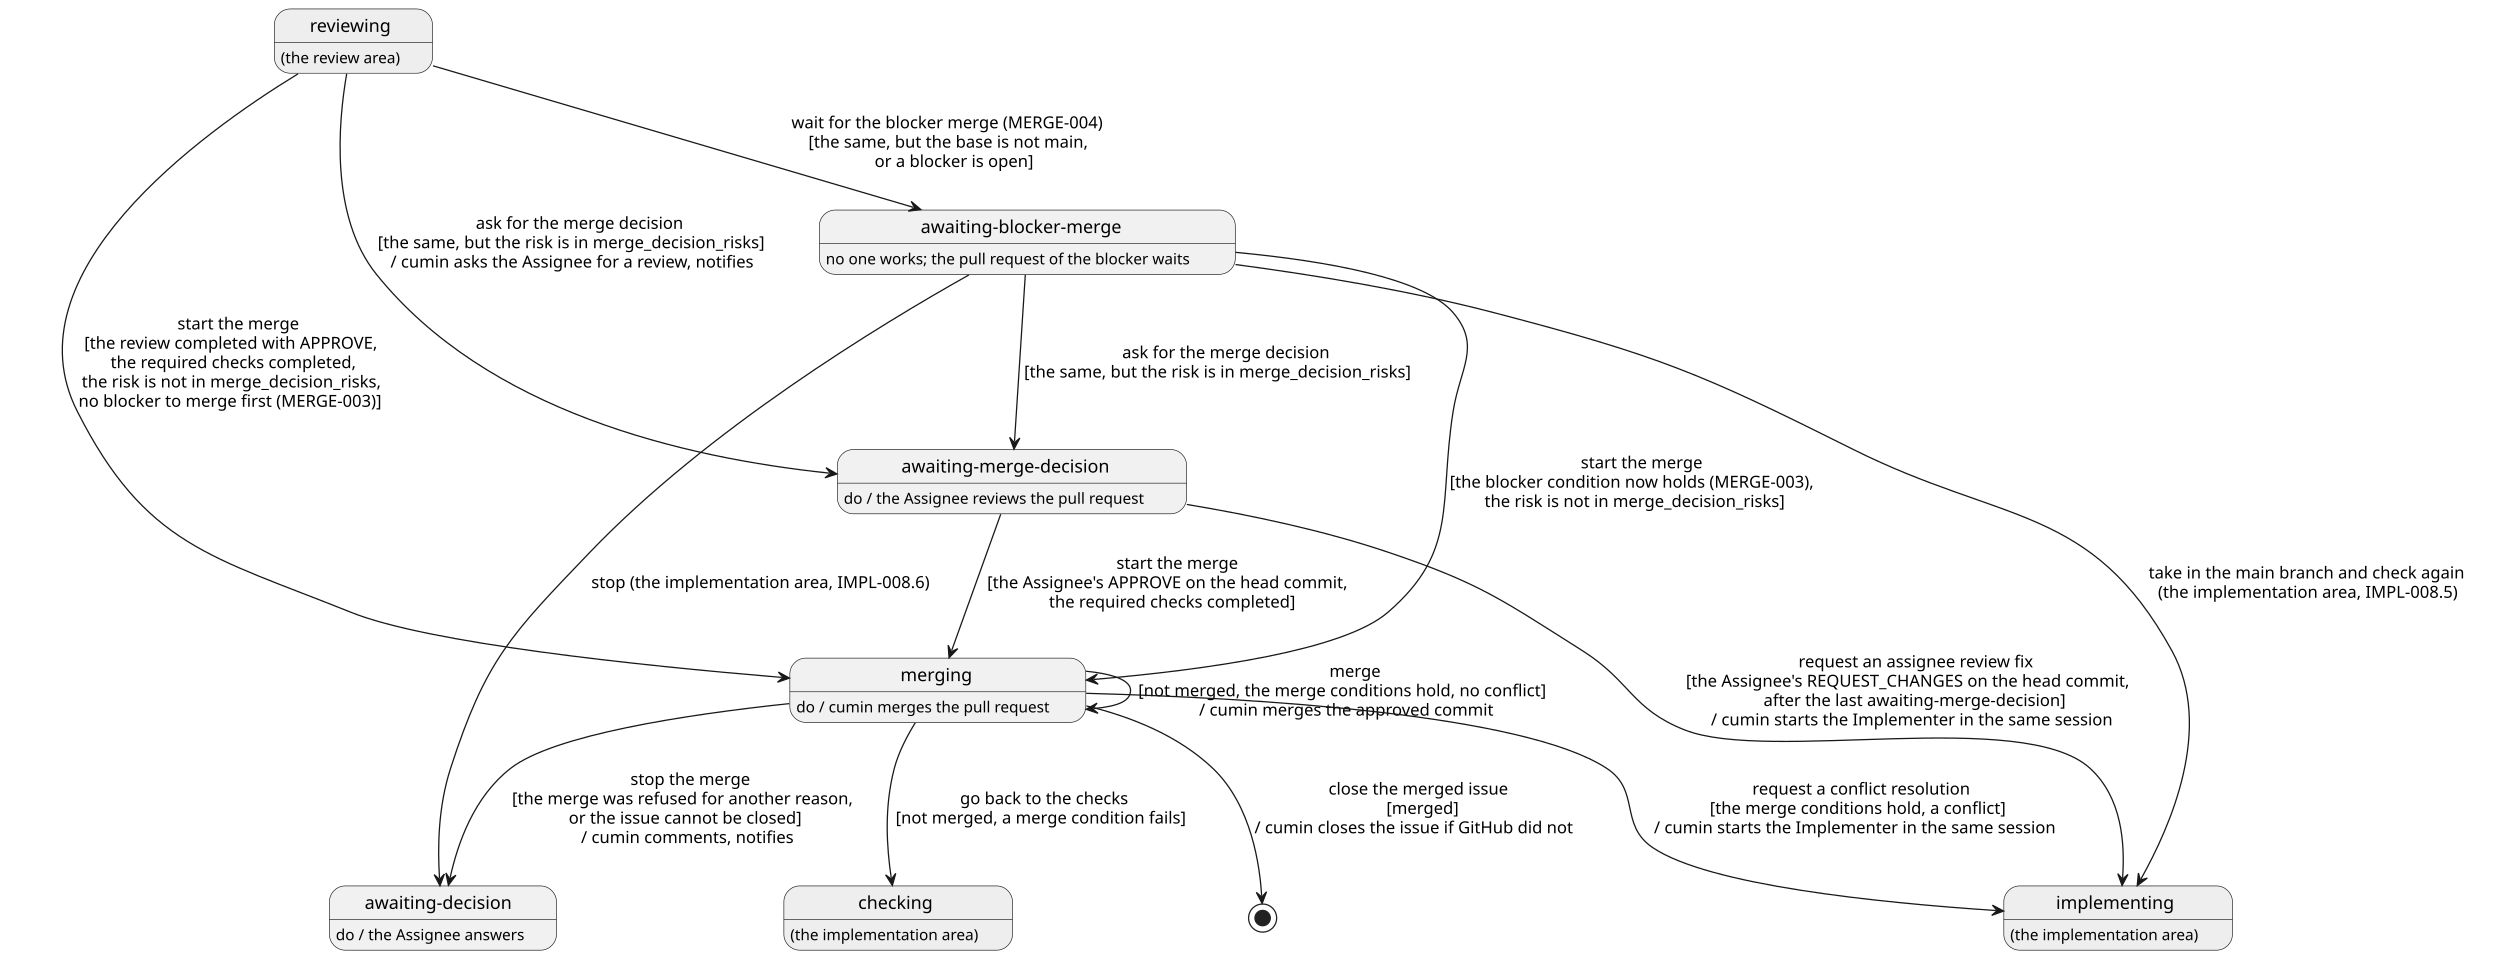
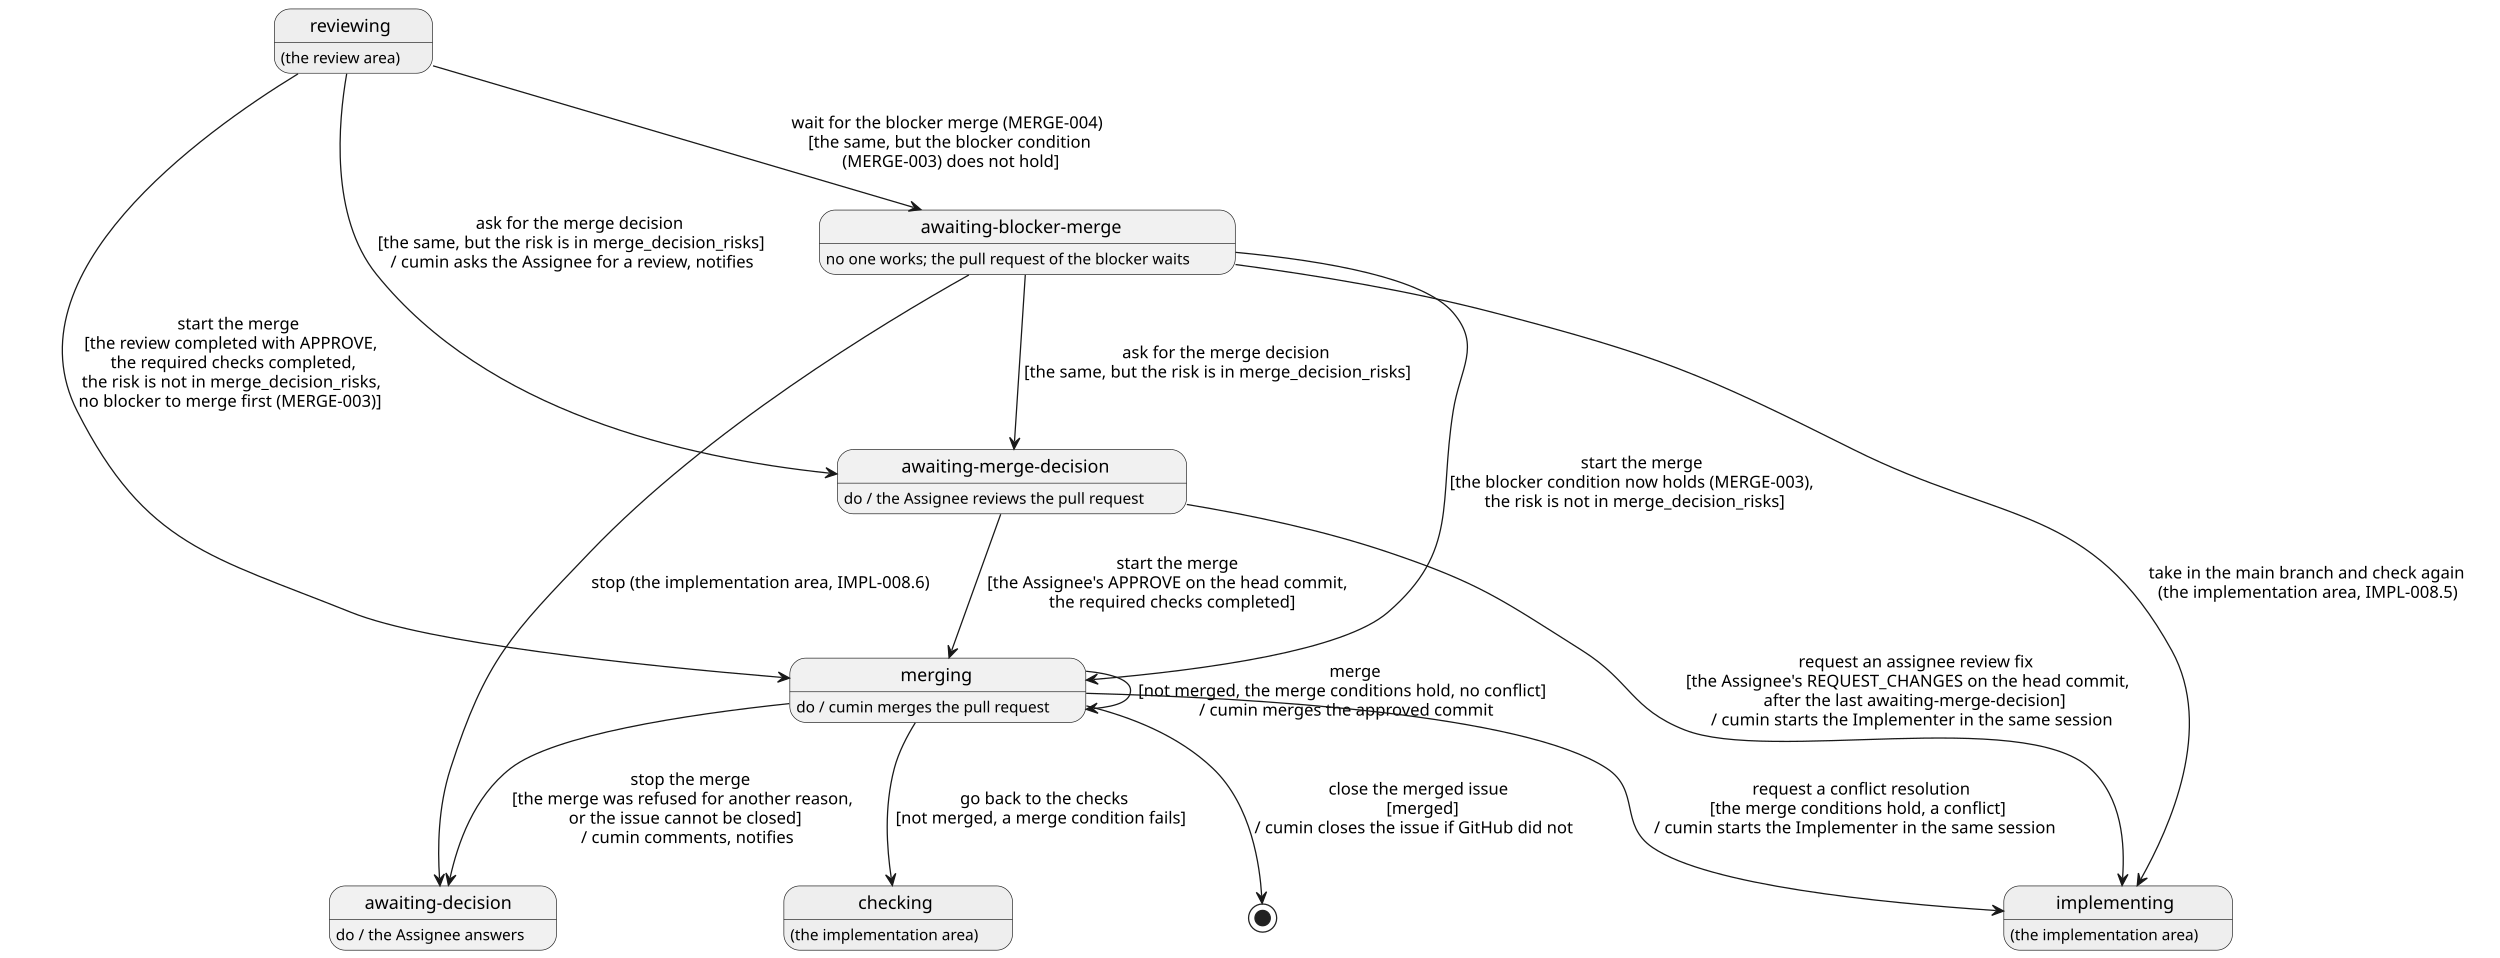
<svg xmlns="http://www.w3.org/2000/svg" contentStyleType="text/css" data-diagram-type="STATE" height="749px" preserveAspectRatio="none" style="width:1955px;height:749px;background:#FFFFFF;" version="1.1" viewBox="0 0 1955 749" width="1955px" zoomAndPan="magnify">
  <defs />
  <g>
    <g id="Reviewing">
      <rect fill="#EEEEEE" height="50.266" rx="12.5" ry="12.5" style="stroke:#181818;stroke-width:0.5;" width="123.658" x="214.54" y="7" />
      <line style="stroke:#181818;stroke-width:0.5;" x1="214.54" x2="338.198" y1="33.297" y2="33.297" />
      <text fill="#000000" font-family="sans-serif" font-size="14" lengthAdjust="spacing" textLength="68.257" x="242.241" y="24.995">reviewing</text>
      <text fill="#000000" font-family="sans-serif" font-size="12" lengthAdjust="spacing" textLength="103.658" x="219.54" y="49.435">(the review area)</text>
    </g>
    <g id="MergeDecision">
      <rect fill="#F1F1F1" height="50.266" rx="12.5" ry="12.5" style="stroke:#181818;stroke-width:0.5;" width="273.096" x="654.83" y="351.53" />
      <line style="stroke:#181818;stroke-width:0.5;" x1="654.83" x2="927.926" y1="377.827" y2="377.827" />
      <text fill="#000000" font-family="sans-serif" font-size="14" lengthAdjust="spacing" textLength="172.956" x="704.9" y="369.525">awaiting-merge-decision</text>
      <text fill="#000000" font-family="sans-serif" font-size="12" lengthAdjust="spacing" textLength="253.096" x="659.83" y="393.966">do / the Assignee reviews the pull request</text>
    </g>
    <g id="Merging">
      <rect fill="#F1F1F1" height="50.266" rx="12.5" ry="12.5" style="stroke:#181818;stroke-width:0.5;" width="231.441" x="617.65" y="514.66" />
      <line style="stroke:#181818;stroke-width:0.5;" x1="617.65" x2="849.091" y1="540.957" y2="540.957" />
      <text fill="#000000" font-family="sans-serif" font-size="14" lengthAdjust="spacing" textLength="58.543" x="704.099" y="532.655">merging</text>
      <text fill="#000000" font-family="sans-serif" font-size="12" lengthAdjust="spacing" textLength="211.441" x="622.65" y="557.096">do / cumin merges the pull request</text>
    </g>
    <g id="Implementing">
      <rect fill="#EEEEEE" height="50.266" rx="12.5" ry="12.5" style="stroke:#181818;stroke-width:0.5;" width="178.789" x="1566.98" y="692.79" />
      <line style="stroke:#181818;stroke-width:0.5;" x1="1566.98" x2="1745.769" y1="719.087" y2="719.087" />
      <text fill="#000000" font-family="sans-serif" font-size="14" lengthAdjust="spacing" textLength="97.18" x="1607.785" y="710.785">implementing</text>
      <text fill="#000000" font-family="sans-serif" font-size="12" lengthAdjust="spacing" textLength="158.789" x="1571.98" y="735.226">(the implementation area)</text>
    </g>
    <g id="Checking">
      <rect fill="#EEEEEE" height="50.266" rx="12.5" ry="12.5" style="stroke:#181818;stroke-width:0.5;" width="178.789" x="612.98" y="692.79" />
      <line style="stroke:#181818;stroke-width:0.5;" x1="612.98" x2="791.769" y1="719.087" y2="719.087" />
      <text fill="#000000" font-family="sans-serif" font-size="14" lengthAdjust="spacing" textLength="62.638" x="671.056" y="710.785">checking</text>
      <text fill="#000000" font-family="sans-serif" font-size="12" lengthAdjust="spacing" textLength="158.789" x="617.98" y="735.226">(the implementation area)</text>
    </g>
    <g id="AwaitingBase">
      <rect fill="#F1F1F1" height="50.266" rx="12.5" ry="12.5" style="stroke:#181818;stroke-width:0.5;" width="325.279" x="640.73" y="164.26" />
      <line style="stroke:#181818;stroke-width:0.5;" x1="640.73" x2="966.009" y1="190.557" y2="190.557" />
      <text fill="#000000" font-family="sans-serif" font-size="14" lengthAdjust="spacing" textLength="166.763" x="719.988" y="182.255">awaiting-blocker-merge</text>
      <text fill="#000000" font-family="sans-serif" font-size="12" lengthAdjust="spacing" textLength="305.279" x="645.73" y="206.696">no one works; the pull request of the blocker waits</text>
    </g>
    <g id="Decision">
      <rect fill="#F1F1F1" height="50.266" rx="12.5" ry="12.5" style="stroke:#181818;stroke-width:0.5;" width="177.582" x="257.58" y="692.79" />
      <line style="stroke:#181818;stroke-width:0.5;" x1="257.58" x2="435.162" y1="719.087" y2="719.087" />
      <text fill="#000000" font-family="sans-serif" font-size="14" lengthAdjust="spacing" textLength="122.397" x="285.172" y="710.785">awaiting-decision</text>
      <text fill="#000000" font-family="sans-serif" font-size="12" lengthAdjust="spacing" textLength="157.582" x="262.58" y="735.226">do / the Assignee answers</text>
    </g>
    <ellipse cx="987.37" cy="717.93" fill="none" rx="11" ry="11" style="stroke:#222222;stroke-width:1;" />
    <ellipse cx="987.37" cy="717.93" fill="#222222" rx="6" ry="6" style="stroke:#222222;stroke-width:1;" />
    <g class="link" data-entity-1="Reviewing" data-entity-2="Merging" data-source-line="29" data-uid="lnk2" id="link_Reviewing_Merging">
      <path d="M233.06,57.73 C155.53,105.16 6,214.09 60.37,321.53 C113.67,426.84 164.84,434.81 274.37,478.79 C334.73,503.03 496.301,520.109 611.351,529.759" fill="none" id="Reviewing-to-Merging" style="stroke:#181818;stroke-width:1;" />
      <polygon fill="#181818" points="617.33,530.26,608.696,525.522,612.347,529.842,608.027,533.494,617.33,530.26" style="stroke:#181818;stroke-width:1;" />
      <text fill="#000000" font-family="sans-serif" font-size="13" lengthAdjust="spacing" textLength="102.134" x="138.738" y="257.597">start the merge</text>
      <text fill="#000000" font-family="sans-serif" font-size="13" lengthAdjust="spacing" textLength="247.844" x="65.883" y="272.73">[the review completed with APPROVE,</text>
      <text fill="#000000" font-family="sans-serif" font-size="13" lengthAdjust="spacing" textLength="206.711" x="86.45" y="287.863">the required checks completed,</text>
      <text fill="#000000" font-family="sans-serif" font-size="13" lengthAdjust="spacing" textLength="251.786" x="63.912" y="302.995">the risk is not in merge_decision_risks,</text>
      <text fill="#000000" font-family="sans-serif" font-size="13" lengthAdjust="spacing" textLength="256.871" x="61.37" y="318.128">no blocker to merge first (MERGE-003)]</text>
    </g>
    <g class="link" data-entity-1="Reviewing" data-entity-2="MergeDecision" data-source-line="30" data-uid="lnk3" id="link_Reviewing_MergeDecision">
      <path d="M271.12,57.65 C264.49,95.71 257.94,169.3 294.37,214.53 C380.79,321.81 533.633,357.881 648.513,369.991" fill="none" id="Reviewing-to-MergeDecision" style="stroke:#181818;stroke-width:1;" />
      <polygon fill="#181818" points="654.48,370.62,645.949,365.699,649.508,370.096,645.11,373.654,654.48,370.62" style="stroke:#181818;stroke-width:1;" />
      <text fill="#000000" font-family="sans-serif" font-size="13" lengthAdjust="spacing" textLength="173.85" x="372.059" y="178.967">ask for the merge decision</text>
      <text fill="#000000" font-family="sans-serif" font-size="13" lengthAdjust="spacing" textLength="327.228" x="295.37" y="194.1">[the same, but the risk is in merge_decision_risks]</text>
      <text fill="#000000" font-family="sans-serif" font-size="13" lengthAdjust="spacing" textLength="307.366" x="305.301" y="209.232">/ cumin asks the Assignee for a review, notifies</text>
    </g>
    <g class="link" data-entity-1="MergeDecision" data-entity-2="Merging" data-source-line="31" data-uid="lnk4" id="link_MergeDecision_Merging">
      <path d="M782.56,402.13 C771.63,432.51 755.132,478.355 744.202,508.715" fill="none" id="MergeDecision-to-Merging" style="stroke:#181818;stroke-width:1;" />
      <polygon fill="#181818" points="742.17,514.36,748.982,507.247,743.864,509.656,741.455,504.537,742.17,514.36" style="stroke:#181818;stroke-width:1;" />
      <text fill="#000000" font-family="sans-serif" font-size="13" lengthAdjust="spacing" textLength="102.134" x="873.034" y="444.857">start the merge</text>
      <text fill="#000000" font-family="sans-serif" font-size="13" lengthAdjust="spacing" textLength="304.281" x="771.96" y="459.99">[the Assignee's APPROVE on the head commit,</text>
      <text fill="#000000" font-family="sans-serif" font-size="13" lengthAdjust="spacing" textLength="207.651" x="820.275" y="475.123">the required checks completed]</text>
    </g>
    <g class="link" data-entity-1="MergeDecision" data-entity-2="Implementing" data-source-line="32" data-uid="lnk5" id="link_MergeDecision_Implementing">
      <path d="M928.09,394.48 C978.35,402.83 1035.22,414.87 1085.37,431.79 C1157.13,456.01 1173.38,468.31 1237.37,508.79 C1275.39,532.85 1275.55,554.24 1317.37,570.79 C1383.17,596.83 1582.07,553.14 1634.37,600.79 C1659.55,623.74 1661.749,659.775 1659.879,686.485" fill="none" id="MergeDecision-to-Implementing" style="stroke:#181818;stroke-width:1;" />
      <polygon fill="#181818" points="1659.46,692.47,1664.079,683.771,1659.809,687.482,1656.098,683.213,1659.46,692.47" style="stroke:#181818;stroke-width:1;" />
      <text fill="#000000" font-family="sans-serif" font-size="13" lengthAdjust="spacing" textLength="199.208" x="1406.39" y="521.857">request an assignee review fix</text>
      <text fill="#000000" font-family="sans-serif" font-size="13" lengthAdjust="spacing" textLength="375.248" x="1318.37" y="536.99">[the Assignee's REQUEST_CHANGES on the head commit,</text>
      <text fill="#000000" font-family="sans-serif" font-size="13" lengthAdjust="spacing" textLength="253.836" x="1379.076" y="552.122">after the last awaiting-merge-decision]</text>
      <text fill="#000000" font-family="sans-serif" font-size="13" lengthAdjust="spacing" textLength="336.134" x="1337.927" y="567.255">/ cumin starts the Implementer in the same session</text>
    </g>
    <g class="link" data-entity-1="Reviewing" data-entity-2="AwaitingBase" data-source-line="33" data-uid="lnk6" id="link_Reviewing_AwaitingBase">
      <path d="M338.64,51.47 C433.42,79.4 608.305,130.924 714.295,162.154" fill="none" id="Reviewing-to-AwaitingBase" style="stroke:#181818;stroke-width:1;" />
      <polygon fill="#181818" points="720.05,163.85,712.548,157.469,715.254,162.437,710.286,165.143,720.05,163.85" style="stroke:#181818;stroke-width:1;" />
      <text fill="#000000" font-family="sans-serif" font-size="13" lengthAdjust="spacing" textLength="263.669" x="618.87" y="100.327">wait for the blocker merge (MERGE-004)</text>
-       <text fill="#000000" font-family="sans-serif" font-size="13" lengthAdjust="spacing" textLength="237.066" x="632.172" y="115.46">[the same, but the base is not main,</text>
-       <text fill="#000000" font-family="sans-serif" font-size="13" lengthAdjust="spacing" textLength="133.529" x="683.94" y="130.593">or a blocker is open]</text>
+       <text fill="#000000" font-family="sans-serif" font-size="13" lengthAdjust="spacing" textLength="237.466" x="631.972" y="115.46">[the same, but the blocker condition</text>
+       <text fill="#000000" font-family="sans-serif" font-size="13" lengthAdjust="spacing" textLength="184.19" x="658.61" y="130.593">(MERGE-003) does not hold]</text>
    </g>
    <g class="link" data-entity-1="AwaitingBase" data-entity-2="Implementing" data-source-line="34" data-uid="lnk7" id="link_AwaitingBase_Implementing">
      <path d="M966.15,206.87 C1029.85,215.31 1103.14,227.49 1168.37,244.53 C1297.67,278.31 1329.84,291.77 1449.37,351.53 C1566.45,410.06 1635.19,394.16 1698.37,508.79 C1731.56,569 1697.036,646.717 1674.256,687.317" fill="none" id="AwaitingBase-to-Implementing" style="stroke:#181818;stroke-width:1;" />
      <polygon fill="#181818" points="1671.32,692.55,1679.212,686.658,1673.767,688.189,1672.236,682.744,1671.32,692.55" style="stroke:#181818;stroke-width:1;" />
      <text fill="#000000" font-family="sans-serif" font-size="13" lengthAdjust="spacing" textLength="266.925" x="1680.21" y="452.357">take in the main branch and check again</text>
      <text fill="#000000" font-family="sans-serif" font-size="13" lengthAdjust="spacing" textLength="252.326" x="1687.51" y="467.49">(the implementation area, IMPL-008.5)</text>
    </g>
    <g class="link" data-entity-1="AwaitingBase" data-entity-2="Merging" data-source-line="35" data-uid="lnk8" id="link_AwaitingBase_Merging">
      <path d="M966.18,197.33 C1039.01,204.19 1113.6,217.76 1136.37,244.53 C1158.55,270.6 1141.72,287.73 1136.37,321.53 C1124.9,394.11 1140.95,430.73 1085.37,478.79 C1050.62,508.85 944.048,523.707 855.458,531.317" fill="none" id="AwaitingBase-to-Merging" style="stroke:#181818;stroke-width:1;" />
      <polygon fill="#181818" points="849.48,531.83,858.789,535.045,854.462,531.402,858.105,527.074,849.48,531.83" style="stroke:#181818;stroke-width:1;" />
      <text fill="#000000" font-family="sans-serif" font-size="13" lengthAdjust="spacing" textLength="102.134" x="1236.17" y="366.227">start the merge</text>
      <text fill="#000000" font-family="sans-serif" font-size="13" lengthAdjust="spacing" textLength="307.195" x="1133.64" y="381.36">[the blocker condition now holds (MERGE-003),</text>
      <text fill="#000000" font-family="sans-serif" font-size="13" lengthAdjust="spacing" textLength="252.726" x="1160.875" y="396.493">the risk is not in merge_decision_risks]</text>
    </g>
    <g class="link" data-entity-1="AwaitingBase" data-entity-2="MergeDecision" data-source-line="36" data-uid="lnk9" id="link_AwaitingBase_MergeDecision">
      <path d="M801.78,215 C799.48,250.53 795.639,309.843 793.339,345.263" fill="none" id="AwaitingBase-to-MergeDecision" style="stroke:#181818;stroke-width:1;" />
      <polygon fill="#181818" points="792.95,351.25,797.525,342.528,793.274,346.26,789.542,342.01,792.95,351.25" style="stroke:#181818;stroke-width:1;" />
      <text fill="#000000" font-family="sans-serif" font-size="13" lengthAdjust="spacing" textLength="173.85" x="877.519" y="280.097">ask for the merge decision</text>
      <text fill="#000000" font-family="sans-serif" font-size="13" lengthAdjust="spacing" textLength="327.228" x="800.83" y="295.23">[the same, but the risk is in merge_decision_risks]</text>
    </g>
    <g class="link" data-entity-1="AwaitingBase" data-entity-2="Decision" data-source-line="37" data-uid="lnk10" id="link_AwaitingBase_Decision">
      <path d="M757.69,214.99 C687.9,254.14 553.18,336.07 461.37,431.79 C399.51,496.3 379.83,515.74 352.37,600.79 C342.51,631.34 342.223,662.751 343.693,686.711" fill="none" id="AwaitingBase-to-Decision" style="stroke:#181818;stroke-width:1;" />
      <polygon fill="#181818" points="344.06,692.7,347.501,683.472,343.754,687.709,339.516,683.962,344.06,692.7" style="stroke:#181818;stroke-width:1;" />
      <text fill="#000000" font-family="sans-serif" font-size="13" lengthAdjust="spacing" textLength="284.534" x="462.37" y="459.857">stop (the implementation area, IMPL-008.6)</text>
    </g>
    <g class="link" data-entity-1="Merging" data-entity-2="Merging" data-source-line="38" data-uid="lnk11" id="link_Merging_Merging">
      <path d="M849.33,524.91 C869.82,526.87 884.09,531.83 884.09,539.79 C884.09,547.76 875.793,552.149 855.303,554.109" fill="none" id="Merging-to-Merging" style="stroke:#181818;stroke-width:1;" />
      <polygon fill="#181818" points="849.33,554.68,858.67,557.805,854.307,554.204,857.908,549.841,849.33,554.68" style="stroke:#181818;stroke-width:1;" />
      <text fill="#000000" font-family="sans-serif" font-size="13" lengthAdjust="spacing" textLength="42.256" x="1039.581" y="529.357">merge</text>
      <text fill="#000000" font-family="sans-serif" font-size="13" lengthAdjust="spacing" textLength="341.237" x="890.09" y="544.49">[not merged, the merge conditions hold, no conflict]</text>
      <text fill="#000000" font-family="sans-serif" font-size="13" lengthAdjust="spacing" textLength="246.156" x="937.631" y="559.622">/ cumin merges the approved commit</text>
    </g>
    <g class="link" data-entity-1="Merging" data-entity-2=".end." data-source-line="39" data-uid="lnk13" id="link_Merging_.end.">
      <path d="M849.57,551.99 C884.99,560.57 921.61,575.38 948.37,600.79 C979.07,629.94 985.242,677.961 986.632,700.561" fill="none" id="Merging-to-*end*" style="stroke:#181818;stroke-width:1;" />
      <polygon fill="#181818" points="987,706.55,990.44,697.321,986.693,701.559,982.455,697.812,987,706.55" style="stroke:#181818;stroke-width:1;" />
      <text fill="#000000" font-family="sans-serif" font-size="13" lengthAdjust="spacing" textLength="151.119" x="1038.896" y="621.357">close the merged issue</text>
      <text fill="#000000" font-family="sans-serif" font-size="13" lengthAdjust="spacing" textLength="60.652" x="1084.129" y="636.49">[merged]</text>
      <text fill="#000000" font-family="sans-serif" font-size="13" lengthAdjust="spacing" textLength="266.97" x="980.97" y="651.622">/ cumin closes the issue if GitHub did not</text>
    </g>
    <g class="link" data-entity-1="Merging" data-entity-2="Checking" data-source-line="40" data-uid="lnk14" id="link_Merging_Checking">
      <path d="M715.73,565.23 C709.24,575.66 702.67,588.29 699.37,600.79 C691.25,631.61 693.423,662.684 696.943,686.514" fill="none" id="Merging-to-Checking" style="stroke:#181818;stroke-width:1;" />
      <polygon fill="#181818" points="697.82,692.45,700.462,682.962,697.089,687.504,692.548,684.131,697.82,692.45" style="stroke:#181818;stroke-width:1;" />
      <text fill="#000000" font-family="sans-serif" font-size="13" lengthAdjust="spacing" textLength="142.848" x="750.748" y="628.857">go back to the checks</text>
      <text fill="#000000" font-family="sans-serif" font-size="13" lengthAdjust="spacing" textLength="243.604" x="700.37" y="643.99">[not merged, a merge condition fails]</text>
    </g>
    <g class="link" data-entity-1="Merging" data-entity-2="Implementing" data-source-line="41" data-uid="lnk15" id="link_Merging_Implementing">
      <path d="M849.37,542.17 C982.68,545.79 1191.47,558.32 1256.37,600.79 C1283.04,618.24 1266.01,644.9 1292.37,662.79 C1335.86,692.3 1467.773,705.842 1560.793,712.032" fill="none" id="Merging-to-Implementing" style="stroke:#181818;stroke-width:1;" />
      <polygon fill="#181818" points="1566.78,712.43,1558.065,707.841,1561.791,712.098,1557.534,715.824,1566.78,712.43" style="stroke:#181818;stroke-width:1;" />
      <text fill="#000000" font-family="sans-serif" font-size="13" lengthAdjust="spacing" textLength="182.273" x="1370.3" y="621.357">request a conflict resolution</text>
      <text fill="#000000" font-family="sans-serif" font-size="13" lengthAdjust="spacing" textLength="248.815" x="1337.029" y="636.49">[the merge conditions hold, a conflict]</text>
      <text fill="#000000" font-family="sans-serif" font-size="13" lengthAdjust="spacing" textLength="336.134" x="1293.37" y="651.622">/ cumin starts the Implementer in the same session</text>
    </g>
    <g class="link" data-entity-1="Merging" data-entity-2="Decision" data-source-line="42" data-uid="lnk16" id="link_Merging_Decision">
      <path d="M617.19,550.22 C534.72,558.99 432.94,574.74 399.37,600.79 C370.31,623.36 357.971,659.635 351.962,686.465" fill="none" id="Merging-to-Decision" style="stroke:#181818;stroke-width:1;" />
      <polygon fill="#181818" points="350.65,692.32,356.521,684.412,351.743,687.441,348.714,682.663,350.65,692.32" style="stroke:#181818;stroke-width:1;" />
      <text fill="#000000" font-family="sans-serif" font-size="13" lengthAdjust="spacing" textLength="99.931" x="492.97" y="613.857">stop the merge</text>
      <text fill="#000000" font-family="sans-serif" font-size="13" lengthAdjust="spacing" textLength="285.13" x="400.37" y="628.99">[the merge was refused for another reason,</text>
      <text fill="#000000" font-family="sans-serif" font-size="13" lengthAdjust="spacing" textLength="196.39" x="444.74" y="644.122">or the issue cannot be closed]</text>
      <text fill="#000000" font-family="sans-serif" font-size="13" lengthAdjust="spacing" textLength="177.208" x="454.331" y="659.255">/ cumin comments, notifies</text>
    </g>
  </g>
</svg>
